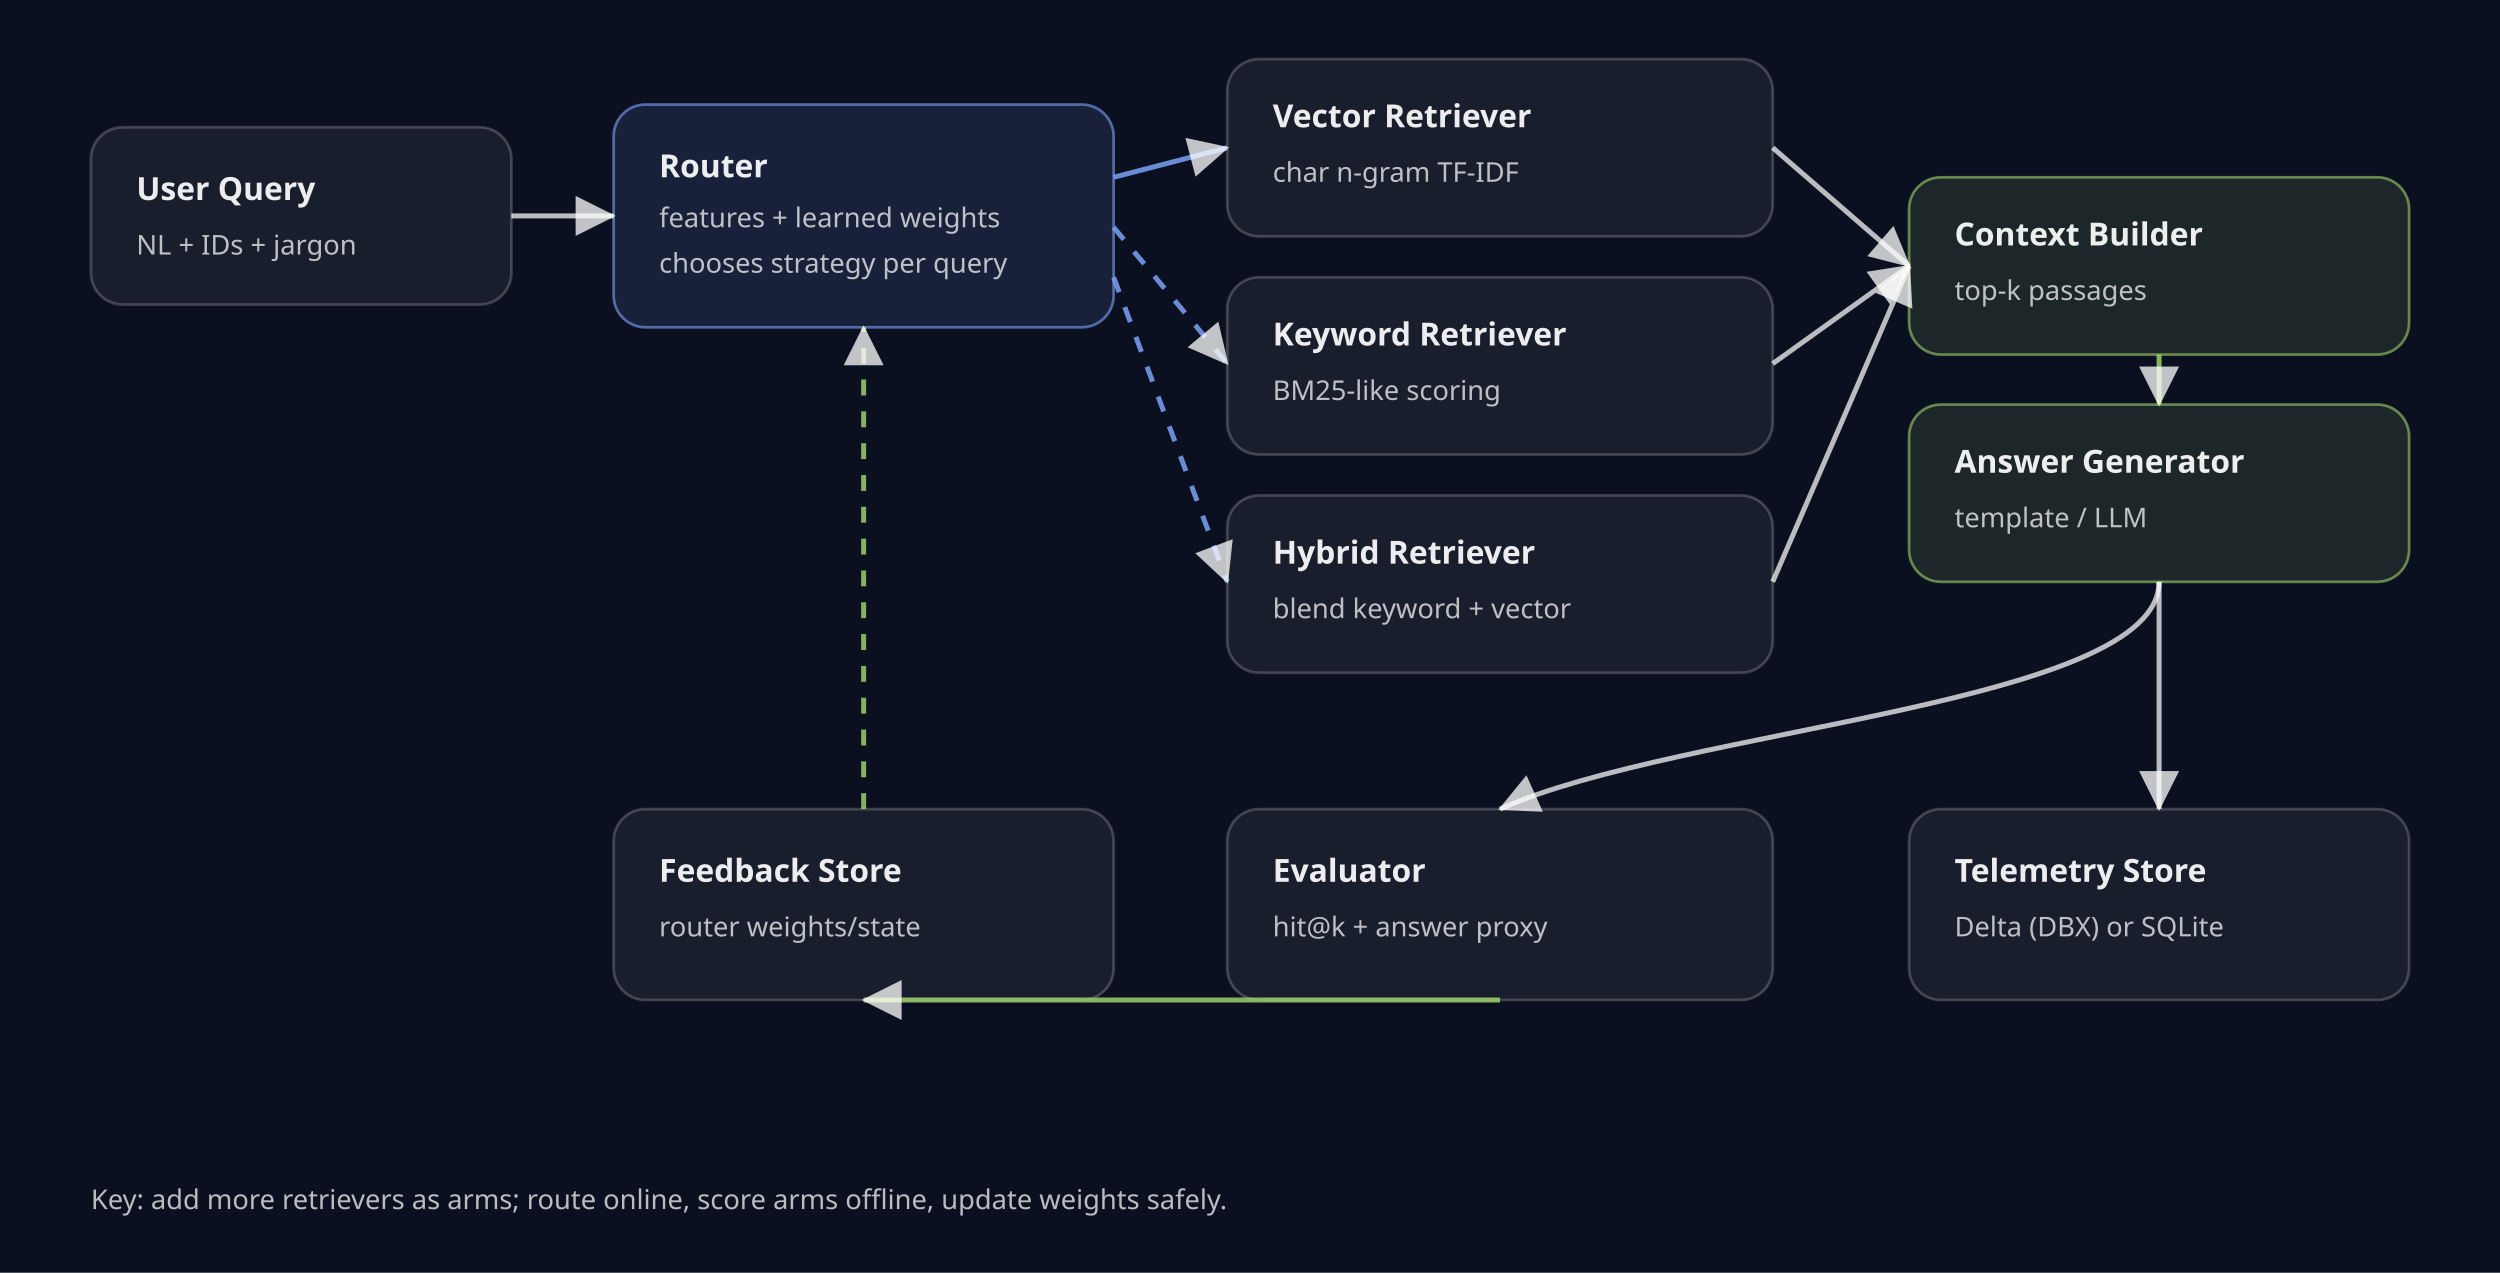
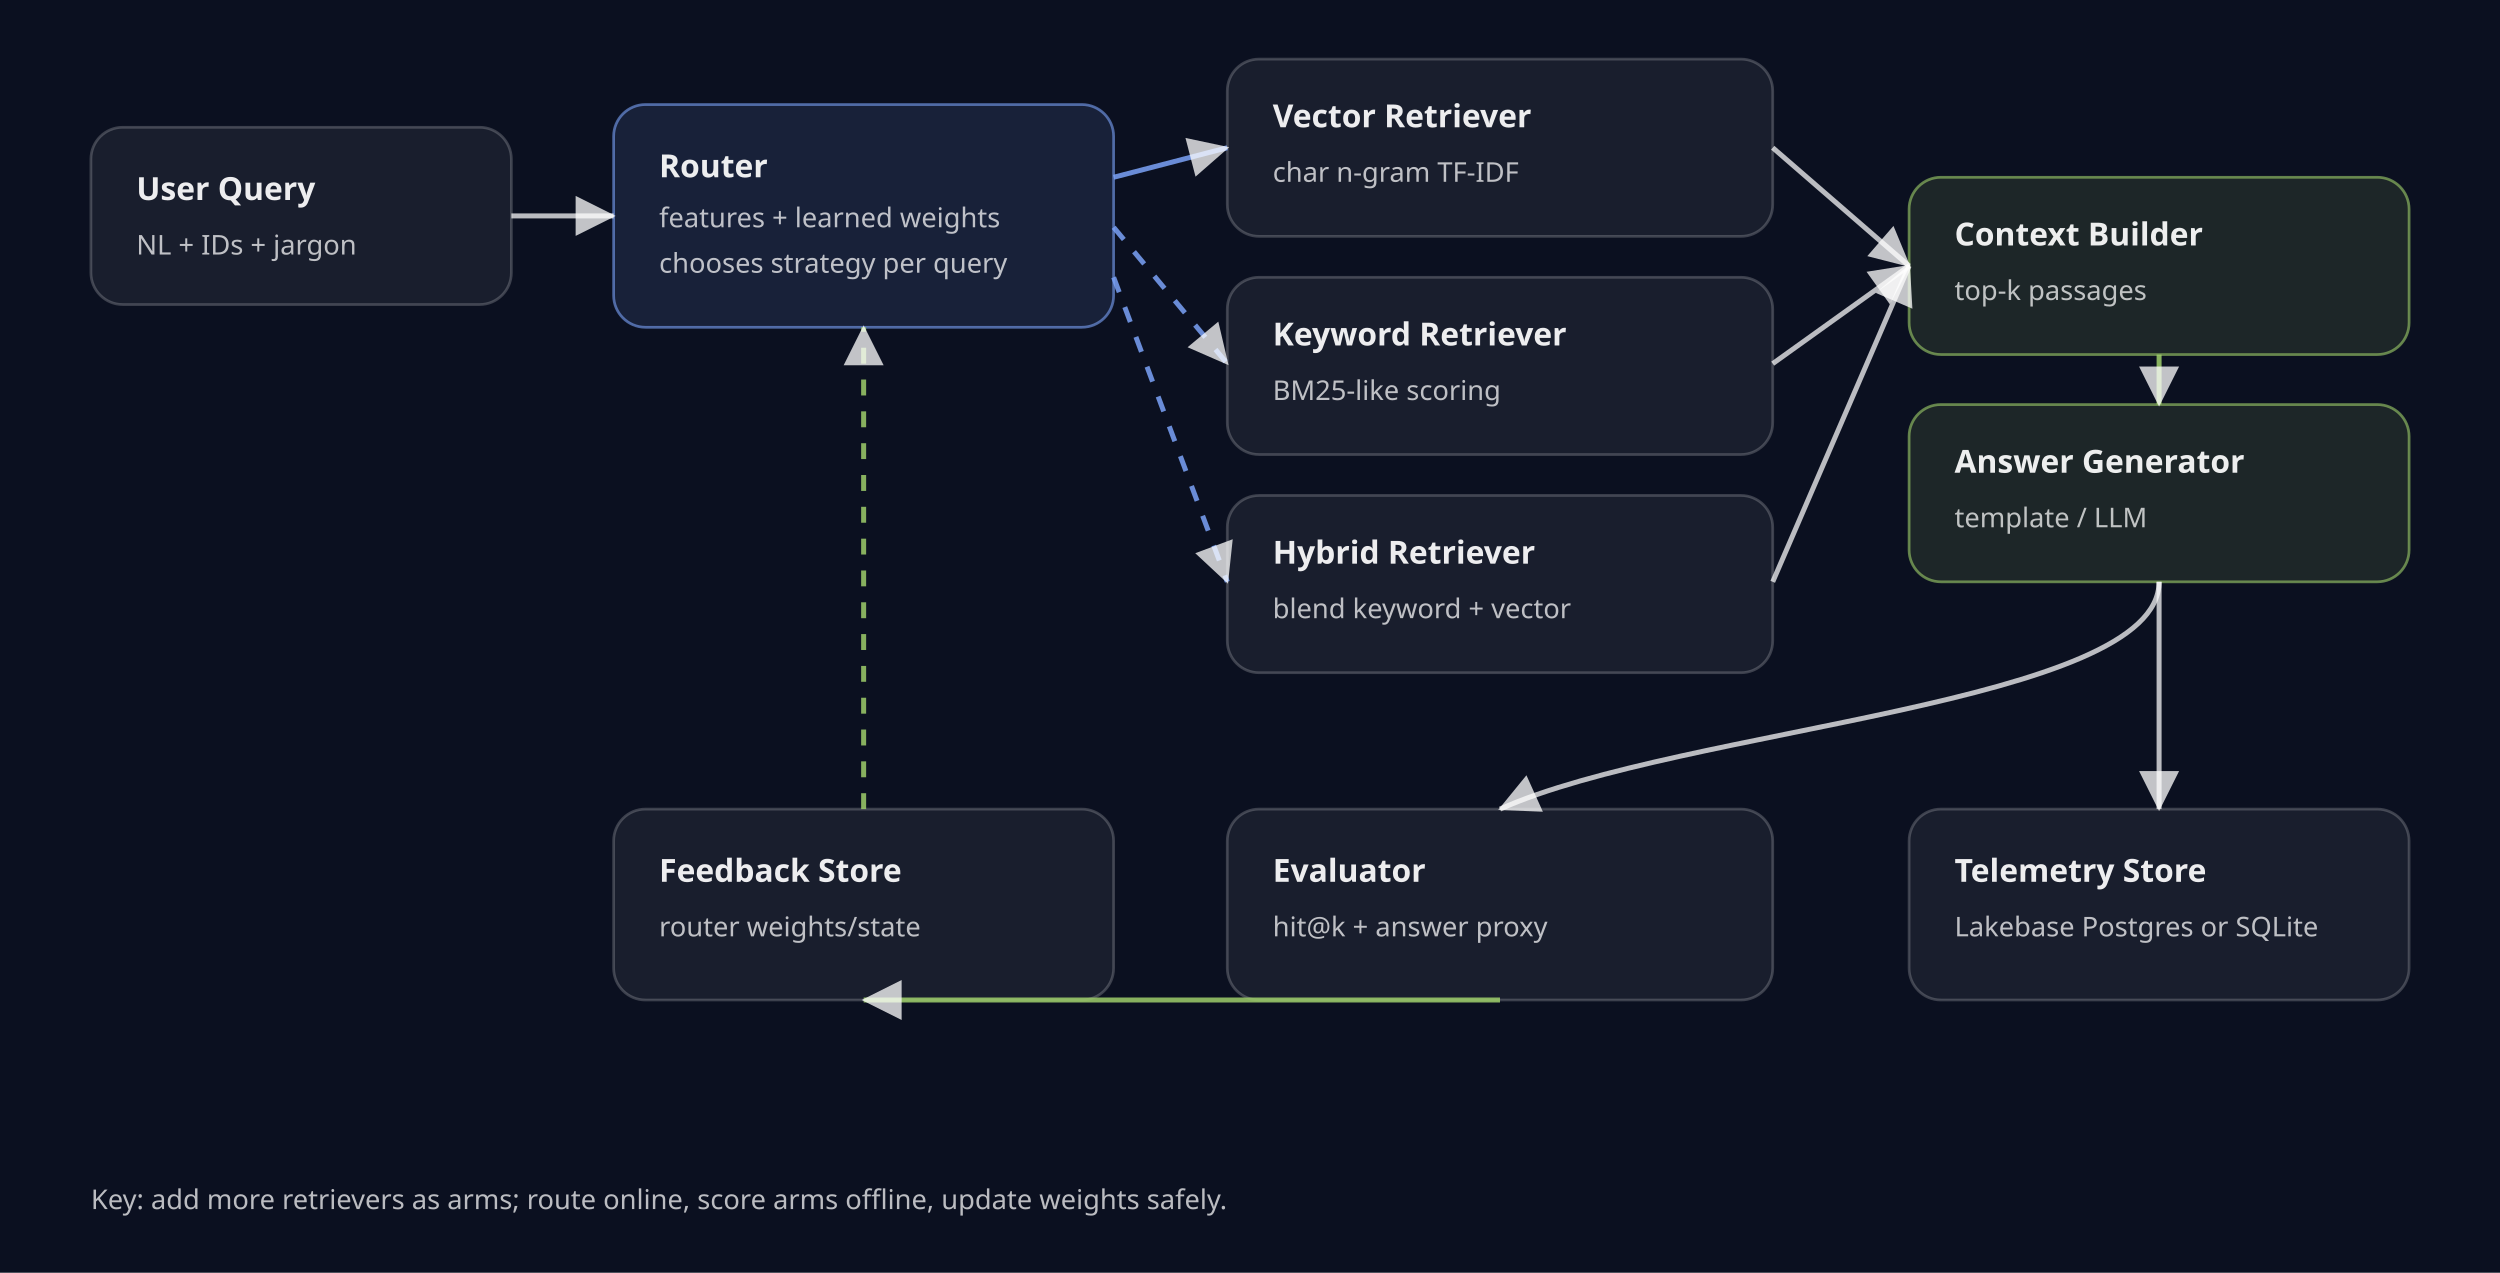
<svg xmlns="http://www.w3.org/2000/svg" viewBox="0 0 1100 560" width="1100" height="560" role="img" aria-label="Adaptive retrieval router (3 strategies) architecture diagram">
  <defs>
    <marker id="arrow" viewBox="0 0 10 10" refX="9.5" refY="5" markerWidth="8" markerHeight="8" orient="auto-start-reverse">
      <path d="M 0 0 L 10 5 L 0 10 z" fill="rgba(255,255,255,0.75)" />
    </marker>
    <style>
      .bg { fill: #0b1020; }
      .box { fill: rgba(255,255,255,0.06); stroke: rgba(255,255,255,0.20); stroke-width: 1.2; }
      .route { fill: rgba(122,162,247,0.12); stroke: rgba(122,162,247,0.60); stroke-width: 1.2; }
      .build { fill: rgba(158,206,106,0.12); stroke: rgba(158,206,106,0.60); stroke-width: 1.2; }
      .label { fill: rgba(255,255,255,0.92); font: 650 14px ui-sans-serif, system-ui; }
      .small { fill: rgba(255,255,255,0.72); font: 12px ui-sans-serif, system-ui; }
      .arrow { stroke: rgba(255,255,255,0.72); stroke-width: 2.2; fill: none; marker-end: url(#arrow); }
      .arrowR { stroke: rgba(122,162,247,0.85); stroke-width: 2.2; fill: none; marker-end: url(#arrow); }
      .arrowG { stroke: rgba(158,206,106,0.85); stroke-width: 2.2; fill: none; marker-end: url(#arrow); }
      .dashed { stroke-dasharray: 7 7; }
    </style>
  </defs>
  <rect class="bg" x="0" y="0" width="1100" height="560" />
  <rect class="box" x="40" y="56" width="185" height="78" rx="14" />
  <text class="label" x="60" y="88">User Query</text>
  <text class="small" x="60" y="112">NL + IDs + jargon</text>
  <rect class="route" x="270" y="46" width="220" height="98" rx="14" />
  <text class="label" x="290" y="78">Router</text>
  <text class="small" x="290" y="100">features + learned weights</text>
  <text class="small" x="290" y="120">chooses strategy per query</text>
  <rect class="box" x="540" y="26" width="240" height="78" rx="14" />
  <text class="label" x="560" y="56">Vector Retriever</text>
  <text class="small" x="560" y="80">char n-gram TF‑IDF</text>
  <rect class="box" x="540" y="122" width="240" height="78" rx="14" />
  <text class="label" x="560" y="152">Keyword Retriever</text>
  <text class="small" x="560" y="176">BM25-like scoring</text>
  <rect class="box" x="540" y="218" width="240" height="78" rx="14" />
  <text class="label" x="560" y="248">Hybrid Retriever</text>
  <text class="small" x="560" y="272">blend keyword + vector</text>
  <rect class="build" x="840" y="78" width="220" height="78" rx="14" />
  <text class="label" x="860" y="108">Context Builder</text>
  <text class="small" x="860" y="132">top‑k passages</text>
  <rect class="build" x="840" y="178" width="220" height="78" rx="14" />
  <text class="label" x="860" y="208">Answer Generator</text>
  <text class="small" x="860" y="232">template / LLM</text>
  <rect class="box" x="540" y="356" width="240" height="84" rx="14" />
  <text class="label" x="560" y="388">Evaluator</text>
  <text class="small" x="560" y="412">hit@k + answer proxy</text>
  <rect class="box" x="270" y="356" width="220" height="84" rx="14" />
  <text class="label" x="290" y="388">Feedback Store</text>
  <text class="small" x="290" y="412">router weights/state</text>
  <rect class="box" x="840" y="356" width="220" height="84" rx="14" />
  <text class="label" x="860" y="388">Telemetry Store</text>
-   <text class="small" x="860" y="412">Delta (DBX) or SQLite</text>
+   <text class="small" x="860" y="412">Lakebase Postgres or SQLite</text>
  <path class="arrow" d="M 225 95 L 270 95" />
  <path class="arrowR" d="M 490 78 L 540 65" />
  <path class="arrowR dashed" d="M 490 100 L 540 160" />
  <path class="arrowR dashed" d="M 490 122 L 540 256" />
  <path class="arrow" d="M 780 65 L 840 117" />
  <path class="arrow" d="M 780 160 L 840 117" />
  <path class="arrow" d="M 780 256 L 840 117" />
  <path class="arrowG" d="M 950 156 L 950 178" />
  <path class="arrow" d="M 950 256 L 950 356" />
  <path class="arrow" d="M 950 256 C 950 310 740 320 660 356" />
  <path class="arrowG" d="M 660 440 L 380 440" />
  <path class="arrowG dashed" d="M 380 356 C 380 280 380 190 380 144" />
  <text class="small" x="40" y="532">Key: add more retrievers as arms; route online, score arms offline, update weights safely.</text>
</svg>
